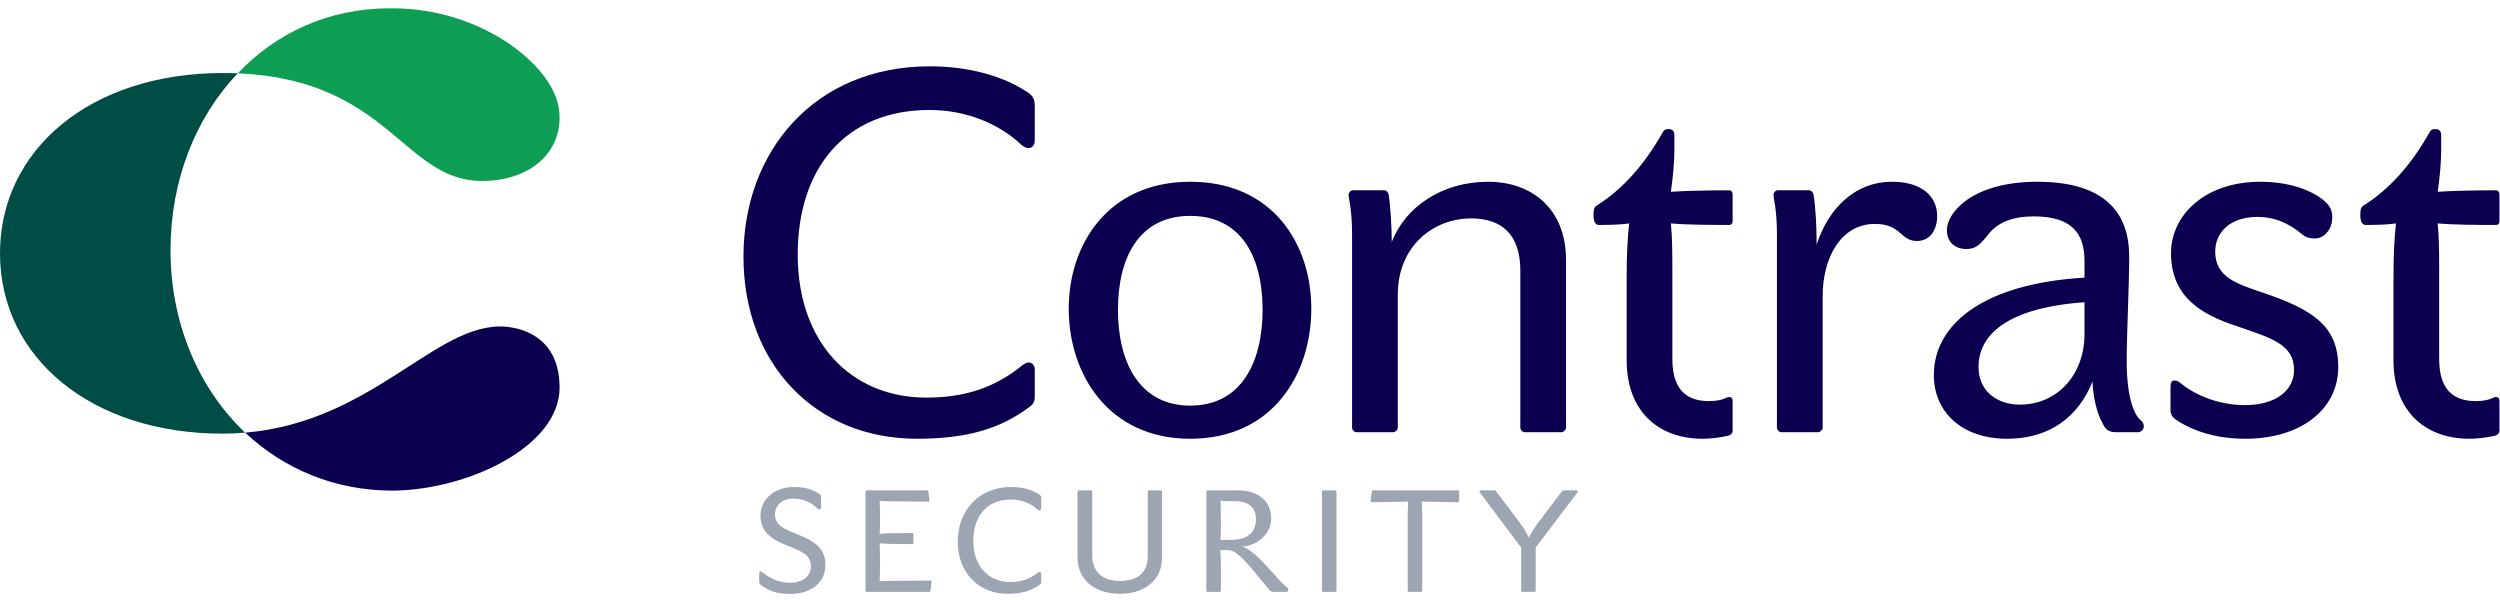
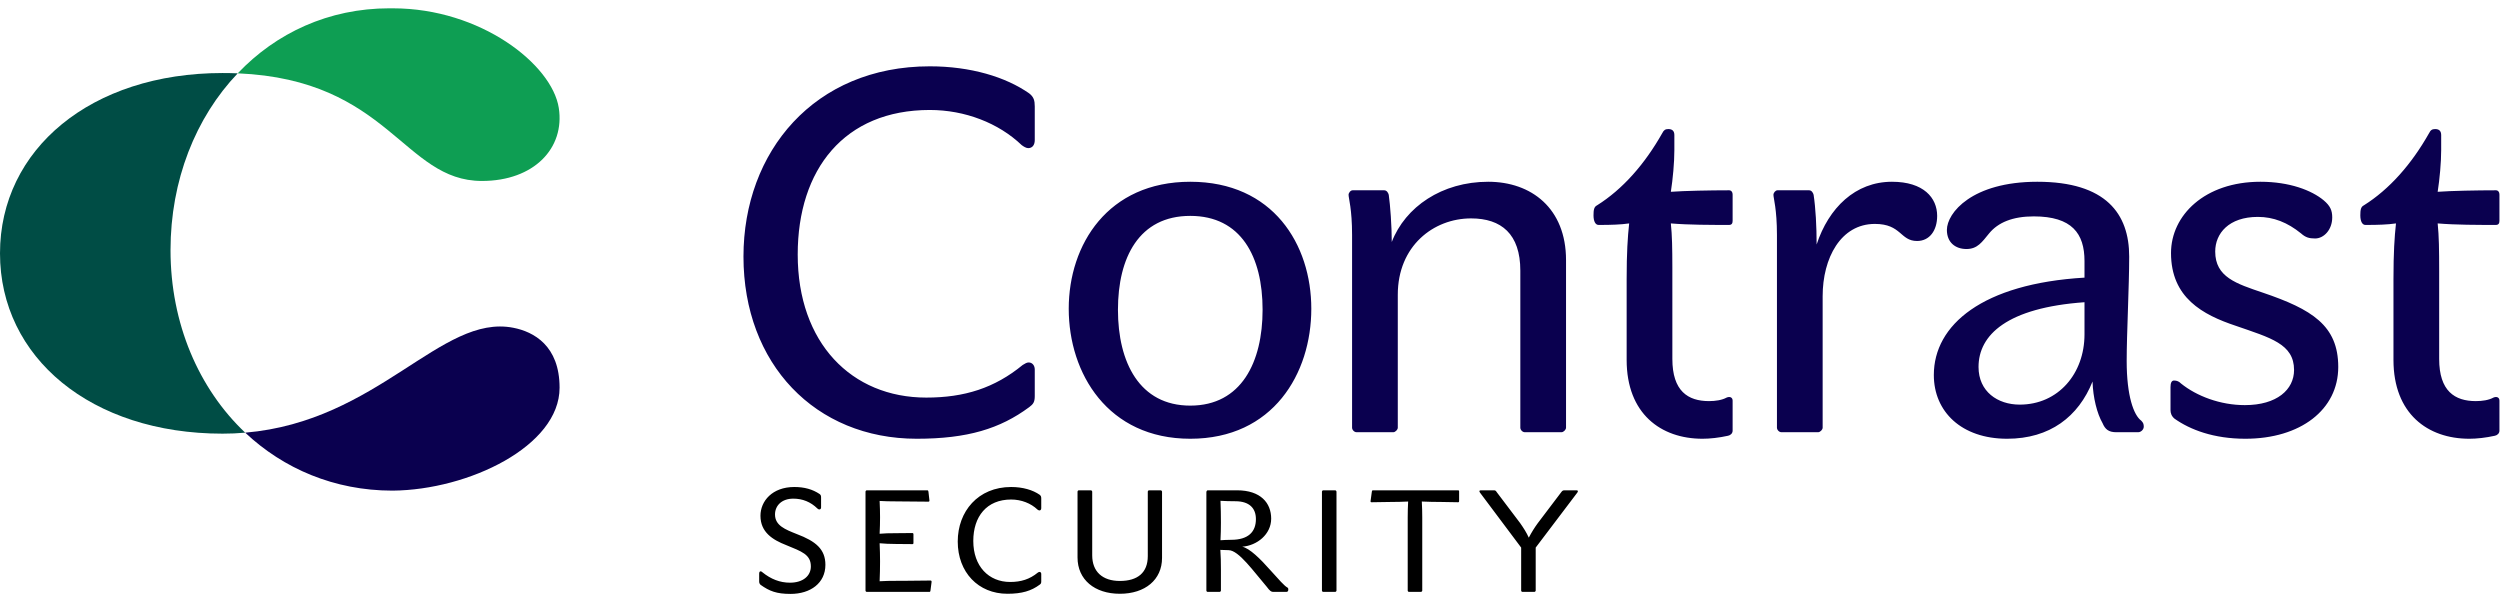
<svg xmlns="http://www.w3.org/2000/svg" width="250px" height="60px" viewBox="0 0 250 60" version="1.1">
  <g id="Page-1" stroke="none" stroke-width="1" fill="none" fill-rule="evenodd">
    <g id="Home-V1" transform="translate(-69, -47)" fill-rule="nonzero">
      <g id="Contrast_Logo_RGB" transform="translate(69, 47.83084)">
        <path d="M92.979,5.801 C97.047,5.801 100.563,6.855 102.924,8.511 C103.375,8.863 103.476,9.214 103.476,9.816 L103.476,13.179 C103.476,13.681 103.225,13.982 102.823,13.982 C102.622,13.982 102.371,13.832 102.17,13.681 C99.86,11.472 96.495,10.167 92.979,10.167 C84.442,10.167 79.771,16.09 79.771,24.623 C79.771,33.457 85.145,38.928 92.628,38.928 C96.445,38.928 99.458,37.974 102.27,35.666 C102.522,35.515 102.672,35.415 102.873,35.415 C103.225,35.415 103.476,35.716 103.476,36.117 L103.476,38.778 C103.476,39.38 103.325,39.581 102.924,39.882 C100.011,42.04 96.746,43.044 91.674,43.044 C81.529,43.044 74.347,35.565 74.347,24.824 C74.347,14.333 81.428,5.801 92.979,5.801 Z M119.027,17.345 C127.314,17.345 131.131,23.619 131.131,30.044 C131.131,36.519 127.314,43.044 119.027,43.044 C110.79,43.044 106.873,36.519 106.873,30.044 C106.873,23.619 110.79,17.345 119.027,17.345 Z M166.834,12.075 C167.236,12.075 167.436,12.276 167.436,12.677 L167.436,14.183 C167.436,15.438 167.286,17.044 167.085,18.349 C168.441,18.249 171.052,18.198 172.911,18.198 C173.112,18.198 173.262,18.349 173.262,18.65 L173.262,21.26 C173.262,21.511 173.162,21.662 172.911,21.662 C171.153,21.662 168.843,21.662 167.085,21.511 C167.212,22.737 167.232,23.963 167.235,25.908 L167.236,35.063 C167.236,38.276 168.792,39.28 170.902,39.28 C171.555,39.28 172.208,39.179 172.659,38.928 C173.011,38.778 173.262,38.928 173.262,39.229 L173.262,42.241 C173.262,42.492 173.061,42.693 172.81,42.743 C171.906,42.944 171.002,43.044 170.249,43.044 C166.08,43.044 162.665,40.534 162.665,35.164 L162.665,27.083 C162.665,24.422 162.766,22.916 162.916,21.511 C162.079,21.637 160.998,21.658 160.254,21.661 L159.853,21.662 L159.853,21.662 C159.552,21.662 159.351,21.31 159.351,20.708 C159.351,20.156 159.401,19.855 159.702,19.704 C162.264,18.098 164.473,15.588 166.231,12.476 C166.382,12.175 166.533,12.075 166.834,12.075 Z M203.729,17.345 C210.609,17.345 212.919,20.557 212.919,24.824 C212.919,27.835 212.668,32.503 212.668,35.264 C212.668,38.778 213.371,40.685 214.125,41.237 C214.326,41.438 214.376,41.588 214.376,41.839 C214.376,42.141 214.075,42.391 213.824,42.391 L211.614,42.391 C210.86,42.391 210.509,42.09 210.258,41.488 C209.705,40.534 209.304,38.928 209.253,37.322 C207.847,40.835 204.984,43.044 200.715,43.044 C196.145,43.044 193.383,40.334 193.383,36.669 C193.383,31.65 198.255,27.534 208.45,26.932 L208.45,25.276 C208.45,22.515 207.194,20.808 203.377,20.808 C201.268,20.808 199.811,21.411 198.907,22.515 C198.204,23.368 197.752,24.071 196.647,24.071 C195.542,24.071 194.689,23.418 194.689,22.164 C194.689,20.457 197.2,17.345 203.729,17.345 Z M226.041,17.345 C228.954,17.345 231.164,18.198 232.369,19.202 C233.022,19.754 233.223,20.206 233.223,20.909 C233.223,22.164 232.369,23.017 231.515,23.017 C230.912,23.017 230.561,22.916 230.109,22.515 C228.753,21.411 227.347,20.859 225.79,20.859 C222.877,20.859 221.521,22.515 221.521,24.322 C221.521,26.882 223.63,27.534 226.292,28.438 C231.164,30.094 233.825,31.7 233.825,35.866 C233.825,40.133 230.059,43.044 224.534,43.044 C221.37,43.044 219.01,42.141 217.453,41.036 C217.152,40.785 217.051,40.484 217.051,40.183 L217.051,37.874 C217.051,37.473 217.152,37.222 217.403,37.222 C217.704,37.222 217.905,37.322 218.106,37.523 C219.663,38.778 222.023,39.681 224.484,39.681 C227.698,39.681 229.406,38.125 229.406,36.168 C229.406,33.557 227.045,32.955 223.58,31.75 C220.265,30.646 217.101,28.94 217.101,24.473 C217.101,20.708 220.466,17.345 226.041,17.345 Z M243.515,12.075 C243.917,12.075 244.118,12.276 244.118,12.677 L244.118,14.183 C244.118,15.438 243.967,17.044 243.767,18.349 C245.123,18.249 247.734,18.198 249.592,18.198 C249.793,18.198 249.944,18.349 249.944,18.65 L249.944,21.26 C249.944,21.511 249.843,21.662 249.592,21.662 C247.835,21.662 245.524,21.662 243.767,21.511 C243.901,22.814 243.915,24.116 243.917,26.281 L243.917,35.063 C243.917,38.276 245.474,39.28 247.583,39.28 C248.236,39.28 248.889,39.179 249.341,38.928 C249.693,38.778 249.944,38.928 249.944,39.229 L249.944,42.241 C249.944,42.492 249.743,42.693 249.492,42.743 C248.588,42.944 247.684,43.044 246.93,43.044 C242.762,43.044 239.347,40.534 239.347,35.164 L239.347,27.083 C239.347,24.422 239.447,22.916 239.598,21.511 C238.761,21.637 237.68,21.658 236.936,21.661 L236.535,21.662 L236.535,21.662 C236.233,21.662 236.032,21.31 236.032,20.708 C236.032,20.156 236.082,19.855 236.384,19.704 C238.945,18.098 241.155,15.588 242.913,12.476 C243.063,12.175 243.214,12.075 243.515,12.075 Z M148.819,17.345 C153.138,17.345 156.603,20.005 156.603,25.175 L156.603,41.94 C156.603,42.141 156.352,42.391 156.151,42.391 L152.485,42.391 C152.234,42.391 152.033,42.141 152.033,41.94 L152.033,26.229 C152.033,22.565 150.125,21.009 147.111,21.009 C143.345,21.009 139.779,23.77 139.779,28.639 L139.779,41.94 C139.779,42.141 139.528,42.391 139.327,42.391 L135.661,42.391 C135.409,42.391 135.208,42.141 135.208,41.94 L135.208,22.666 C135.208,20.056 134.857,19.001 134.857,18.65 C134.857,18.449 135.058,18.198 135.259,18.198 L138.423,18.198 C138.674,18.198 138.825,18.449 138.875,18.65 C139.026,19.704 139.176,21.762 139.176,23.368 C140.532,19.855 144.198,17.345 148.819,17.345 Z M189.196,17.345 C192.36,17.345 193.716,18.951 193.716,20.758 C193.716,22.214 192.963,23.268 191.707,23.268 C190,23.268 190.15,21.561 187.488,21.561 C184.073,21.561 182.265,24.974 182.265,28.789 L182.265,41.94 C182.265,42.141 182.014,42.391 181.813,42.391 L178.147,42.391 C177.896,42.391 177.695,42.141 177.695,41.94 L177.695,22.666 C177.695,20.056 177.344,19.001 177.344,18.65 C177.344,18.449 177.544,18.198 177.745,18.198 L180.91,18.198 C181.161,18.198 181.311,18.449 181.361,18.65 C181.562,19.955 181.663,21.812 181.663,23.619 C182.868,19.955 185.53,17.345 189.196,17.345 Z M119.027,20.758 C113.904,20.758 111.795,24.924 111.795,30.144 C111.795,35.415 113.955,39.731 119.027,39.731 C124.15,39.731 126.259,35.365 126.259,30.144 C126.259,24.824 124.1,20.758 119.027,20.758 Z M208.45,29.391 C200.715,29.944 197.853,32.654 197.853,35.866 C197.853,38.326 199.761,39.631 201.971,39.631 C205.838,39.631 208.45,36.519 208.45,32.604 L208.45,29.391 Z" id="Contrast" fill="#0A004F" />
-         <path d="M79.43,47.869 C80.438,47.869 81.258,48.099 81.964,48.574 C82.093,48.674 82.108,48.761 82.108,48.933 L82.108,49.912 C82.108,50.041 82.036,50.113 81.935,50.113 C81.863,50.113 81.806,50.085 81.748,50.027 C81.057,49.351 80.25,49.034 79.329,49.034 C78.148,49.034 77.501,49.754 77.501,50.617 C77.501,51.725 78.523,52.114 79.675,52.574 C81.59,53.294 82.54,54.099 82.54,55.653 C82.54,57.481 81.042,58.56 79.056,58.56 C77.659,58.56 76.953,58.287 76.061,57.654 C75.974,57.567 75.917,57.481 75.917,57.323 L75.917,56.531 C75.917,56.387 75.974,56.301 76.061,56.301 C76.133,56.301 76.19,56.344 76.248,56.402 C77.083,57.078 77.99,57.438 78.998,57.438 C80.294,57.438 81.086,56.761 81.086,55.812 C81.086,54.617 80.164,54.315 78.624,53.682 C77.256,53.15 76.046,52.387 76.046,50.747 C76.046,49.279 77.227,47.869 79.43,47.869 Z M101.115,47.869 C102.282,47.869 103.29,48.171 103.966,48.646 C104.096,48.746 104.125,48.847 104.125,49.02 L104.125,49.984 C104.125,50.128 104.053,50.214 103.938,50.214 C103.88,50.214 103.808,50.171 103.75,50.128 C103.088,49.495 102.123,49.121 101.115,49.121 C98.668,49.121 97.329,50.819 97.329,53.265 C97.329,55.797 98.869,57.366 101.015,57.366 C102.109,57.366 102.973,57.092 103.779,56.431 C103.851,56.387 103.894,56.359 103.952,56.359 C104.053,56.359 104.125,56.445 104.125,56.56 L104.125,57.323 C104.125,57.495 104.081,57.553 103.966,57.639 C103.131,58.258 102.195,58.546 100.741,58.546 C97.833,58.546 95.774,56.402 95.774,53.322 C95.774,50.315 97.804,47.869 101.115,47.869 Z M109.092,48.2 C109.149,48.2 109.221,48.272 109.221,48.343 L109.221,54.704 C109.221,56.33 110.243,57.265 111.985,57.265 C113.757,57.265 114.779,56.445 114.779,54.776 L114.779,48.343 C114.779,48.272 114.836,48.2 114.908,48.2 L116.075,48.2 C116.132,48.2 116.204,48.272 116.204,48.343 L116.204,54.963 C116.204,57.15 114.505,58.546 111.985,58.546 C109.466,58.546 107.753,57.136 107.753,54.92 L107.753,48.343 C107.753,48.272 107.81,48.2 107.882,48.2 L109.092,48.2 Z M92.728,48.2 C92.8,48.2 92.828,48.243 92.843,48.329 L92.944,49.221 C92.944,49.293 92.915,49.336 92.843,49.336 C91.979,49.336 90.539,49.308 89.704,49.308 C88.955,49.308 88.451,49.293 87.962,49.264 C87.991,49.826 88.005,50.401 88.005,50.89 C88.005,51.423 87.991,51.984 87.962,52.545 C88.408,52.502 88.912,52.488 89.632,52.488 C90.366,52.488 90.899,52.473 91.244,52.473 C91.302,52.473 91.345,52.517 91.345,52.603 L91.345,53.466 C91.345,53.538 91.317,53.581 91.244,53.581 C90.885,53.581 90.338,53.567 89.603,53.567 C88.984,53.567 88.437,53.538 87.962,53.495 C87.991,54.128 88.005,54.733 88.005,55.322 C88.005,55.97 87.991,56.646 87.962,57.294 C88.515,57.259 88.992,57.252 89.731,57.251 L90.266,57.251 L90.266,57.251 C91.187,57.251 92.195,57.222 93.059,57.222 C93.116,57.222 93.16,57.265 93.16,57.351 L93.044,58.244 C93.03,58.316 93.016,58.359 92.944,58.359 L86.68,58.359 C86.608,58.359 86.551,58.287 86.551,58.229 L86.551,48.343 C86.551,48.272 86.608,48.2 86.68,48.2 L92.728,48.2 Z M123.705,48.2 C126.066,48.2 127.118,49.466 127.118,51.034 C127.118,52.603 125.706,53.725 124.223,53.84 C124.958,53.999 126.023,55.035 127.06,56.215 C127.866,57.107 128.442,57.769 128.744,57.927 C128.816,57.956 128.831,58.028 128.831,58.129 C128.831,58.272 128.759,58.359 128.644,58.359 L127.319,58.359 C127.132,58.359 126.988,58.272 126.671,57.841 C125.39,56.359 123.878,54.186 122.856,54.186 C122.697,54.186 122.294,54.171 122.035,54.157 C122.078,54.776 122.092,55.423 122.092,56.1 L122.092,58.229 C122.092,58.287 122.02,58.359 121.963,58.359 L120.768,58.359 C120.696,58.359 120.638,58.287 120.638,58.229 L120.638,48.387 C120.638,48.286 120.71,48.2 120.768,48.2 L123.705,48.2 Z M133.52,48.2 C133.577,48.2 133.649,48.272 133.649,48.343 L133.649,58.229 C133.649,58.287 133.577,58.359 133.52,58.359 L132.325,58.359 C132.253,58.359 132.195,58.287 132.195,58.229 L132.195,48.343 C132.195,48.272 132.253,48.2 132.325,48.2 L133.52,48.2 Z M145.81,48.2 C145.882,48.2 145.911,48.243 145.911,48.315 L145.911,49.293 C145.911,49.351 145.882,49.394 145.81,49.394 C145.277,49.394 144.644,49.365 144.111,49.365 C143.477,49.365 142.815,49.351 142.181,49.322 C142.21,49.854 142.225,50.387 142.225,50.919 L142.225,58.229 C142.225,58.287 142.153,58.359 142.095,58.359 L140.9,58.359 C140.828,58.359 140.771,58.287 140.771,58.229 L140.771,50.89 C140.771,50.358 140.785,49.826 140.814,49.322 C140.238,49.351 139.647,49.365 139.071,49.365 C138.409,49.365 137.819,49.394 137.157,49.394 C137.085,49.394 137.041,49.351 137.056,49.279 L137.185,48.329 C137.2,48.243 137.228,48.2 137.286,48.2 L145.81,48.2 Z M149.409,48.2 C149.538,48.2 149.61,48.272 149.654,48.358 L152.015,51.48 C152.346,51.955 152.648,52.416 152.879,52.934 C153.167,52.387 153.455,51.926 153.771,51.495 L156.147,48.358 C156.234,48.228 156.334,48.2 156.45,48.2 L157.659,48.2 C157.818,48.2 157.818,48.315 157.731,48.43 L153.57,53.927 L153.57,58.229 C153.57,58.287 153.498,58.359 153.44,58.359 L152.245,58.359 C152.173,58.359 152.116,58.287 152.116,58.229 L152.116,53.927 L147.998,48.43 C147.912,48.315 147.912,48.2 148.07,48.2 L149.409,48.2 Z M122.049,49.25 C122.078,49.782 122.092,50.862 122.092,51.437 C122.092,52.027 122.078,52.617 122.049,53.193 C122.308,53.178 122.712,53.15 123.115,53.15 C124.828,53.15 125.591,52.358 125.591,51.078 C125.591,49.984 124.929,49.293 123.532,49.293 C123.014,49.293 122.539,49.279 122.049,49.25 Z" id="Security" fill="#9DA5B3" />
+         <path d="M79.43,47.869 C80.438,47.869 81.258,48.099 81.964,48.574 C82.093,48.674 82.108,48.761 82.108,48.933 L82.108,49.912 C82.108,50.041 82.036,50.113 81.935,50.113 C81.863,50.113 81.806,50.085 81.748,50.027 C81.057,49.351 80.25,49.034 79.329,49.034 C78.148,49.034 77.501,49.754 77.501,50.617 C77.501,51.725 78.523,52.114 79.675,52.574 C81.59,53.294 82.54,54.099 82.54,55.653 C82.54,57.481 81.042,58.56 79.056,58.56 C77.659,58.56 76.953,58.287 76.061,57.654 C75.974,57.567 75.917,57.481 75.917,57.323 L75.917,56.531 C75.917,56.387 75.974,56.301 76.061,56.301 C76.133,56.301 76.19,56.344 76.248,56.402 C77.083,57.078 77.99,57.438 78.998,57.438 C80.294,57.438 81.086,56.761 81.086,55.812 C81.086,54.617 80.164,54.315 78.624,53.682 C77.256,53.15 76.046,52.387 76.046,50.747 C76.046,49.279 77.227,47.869 79.43,47.869 Z M101.115,47.869 C102.282,47.869 103.29,48.171 103.966,48.646 C104.096,48.746 104.125,48.847 104.125,49.02 L104.125,49.984 C104.125,50.128 104.053,50.214 103.938,50.214 C103.88,50.214 103.808,50.171 103.75,50.128 C103.088,49.495 102.123,49.121 101.115,49.121 C98.668,49.121 97.329,50.819 97.329,53.265 C97.329,55.797 98.869,57.366 101.015,57.366 C102.109,57.366 102.973,57.092 103.779,56.431 C103.851,56.387 103.894,56.359 103.952,56.359 C104.053,56.359 104.125,56.445 104.125,56.56 L104.125,57.323 C104.125,57.495 104.081,57.553 103.966,57.639 C103.131,58.258 102.195,58.546 100.741,58.546 C97.833,58.546 95.774,56.402 95.774,53.322 C95.774,50.315 97.804,47.869 101.115,47.869 Z M109.092,48.2 C109.149,48.2 109.221,48.272 109.221,48.343 L109.221,54.704 C109.221,56.33 110.243,57.265 111.985,57.265 C113.757,57.265 114.779,56.445 114.779,54.776 L114.779,48.343 C114.779,48.272 114.836,48.2 114.908,48.2 L116.075,48.2 C116.132,48.2 116.204,48.272 116.204,48.343 L116.204,54.963 C116.204,57.15 114.505,58.546 111.985,58.546 C109.466,58.546 107.753,57.136 107.753,54.92 L107.753,48.343 C107.753,48.272 107.81,48.2 107.882,48.2 L109.092,48.2 Z M92.728,48.2 C92.8,48.2 92.828,48.243 92.843,48.329 L92.944,49.221 C92.944,49.293 92.915,49.336 92.843,49.336 C91.979,49.336 90.539,49.308 89.704,49.308 C88.955,49.308 88.451,49.293 87.962,49.264 C87.991,49.826 88.005,50.401 88.005,50.89 C88.005,51.423 87.991,51.984 87.962,52.545 C88.408,52.502 88.912,52.488 89.632,52.488 C90.366,52.488 90.899,52.473 91.244,52.473 C91.302,52.473 91.345,52.517 91.345,52.603 L91.345,53.466 C91.345,53.538 91.317,53.581 91.244,53.581 C90.885,53.581 90.338,53.567 89.603,53.567 C88.984,53.567 88.437,53.538 87.962,53.495 C87.991,54.128 88.005,54.733 88.005,55.322 C88.005,55.97 87.991,56.646 87.962,57.294 C88.515,57.259 88.992,57.252 89.731,57.251 L90.266,57.251 L90.266,57.251 C91.187,57.251 92.195,57.222 93.059,57.222 C93.116,57.222 93.16,57.265 93.16,57.351 L93.044,58.244 C93.03,58.316 93.016,58.359 92.944,58.359 L86.68,58.359 C86.608,58.359 86.551,58.287 86.551,58.229 L86.551,48.343 C86.551,48.272 86.608,48.2 86.68,48.2 L92.728,48.2 Z M123.705,48.2 C126.066,48.2 127.118,49.466 127.118,51.034 C127.118,52.603 125.706,53.725 124.223,53.84 C124.958,53.999 126.023,55.035 127.06,56.215 C127.866,57.107 128.442,57.769 128.744,57.927 C128.816,57.956 128.831,58.028 128.831,58.129 C128.831,58.272 128.759,58.359 128.644,58.359 L127.319,58.359 C127.132,58.359 126.988,58.272 126.671,57.841 C125.39,56.359 123.878,54.186 122.856,54.186 C122.697,54.186 122.294,54.171 122.035,54.157 C122.078,54.776 122.092,55.423 122.092,56.1 L122.092,58.229 C122.092,58.287 122.02,58.359 121.963,58.359 L120.768,58.359 C120.696,58.359 120.638,58.287 120.638,58.229 L120.638,48.387 C120.638,48.286 120.71,48.2 120.768,48.2 L123.705,48.2 Z M133.52,48.2 C133.577,48.2 133.649,48.272 133.649,48.343 L133.649,58.229 C133.649,58.287 133.577,58.359 133.52,58.359 L132.325,58.359 C132.253,58.359 132.195,58.287 132.195,58.229 L132.195,48.343 C132.195,48.272 132.253,48.2 132.325,48.2 L133.52,48.2 Z M145.81,48.2 C145.882,48.2 145.911,48.243 145.911,48.315 L145.911,49.293 C145.911,49.351 145.882,49.394 145.81,49.394 C145.277,49.394 144.644,49.365 144.111,49.365 C143.477,49.365 142.815,49.351 142.181,49.322 C142.21,49.854 142.225,50.387 142.225,50.919 L142.225,58.229 C142.225,58.287 142.153,58.359 142.095,58.359 L140.9,58.359 C140.828,58.359 140.771,58.287 140.771,58.229 L140.771,50.89 C140.771,50.358 140.785,49.826 140.814,49.322 C140.238,49.351 139.647,49.365 139.071,49.365 C138.409,49.365 137.819,49.394 137.157,49.394 C137.085,49.394 137.041,49.351 137.056,49.279 L137.185,48.329 C137.2,48.243 137.228,48.2 137.286,48.2 L145.81,48.2 Z M149.409,48.2 C149.538,48.2 149.61,48.272 149.654,48.358 L152.015,51.48 C152.346,51.955 152.648,52.416 152.879,52.934 C153.167,52.387 153.455,51.926 153.771,51.495 L156.147,48.358 C156.234,48.228 156.334,48.2 156.45,48.2 L157.659,48.2 C157.818,48.2 157.818,48.315 157.731,48.43 L153.57,53.927 L153.57,58.229 C153.57,58.287 153.498,58.359 153.44,58.359 L152.245,58.359 C152.173,58.359 152.116,58.287 152.116,58.229 L152.116,53.927 L147.998,48.43 C147.912,48.315 147.912,48.2 148.07,48.2 L149.409,48.2 Z M122.049,49.25 C122.078,49.782 122.092,50.862 122.092,51.437 C122.092,52.027 122.078,52.617 122.049,53.193 C122.308,53.178 122.712,53.15 123.115,53.15 C124.828,53.15 125.591,52.358 125.591,51.078 C125.591,49.984 124.929,49.293 123.532,49.293 C123.014,49.293 122.539,49.279 122.049,49.25 Z" id="Security" fill="#000" />
        <g id="Symbol">
          <path d="M17.052,24.183 C17.052,31.525 19.876,38.044 24.519,42.436 C23.785,42.503 23.03,42.535 22.251,42.535 C9.113,42.535 2.38901777e-14,34.922 2.38901777e-14,24.504 C2.38901777e-14,14.087 9.113,6.472 22.251,6.472 C22.773,6.472 23.281,6.482 23.772,6.502 C19.556,10.918 17.052,17.211 17.052,24.183 Z" id="Path" fill="#004D45" />
          <path d="M55.879,9.965 C56.5,13.969 53.42,17.265 48.189,17.265 C40.327,17.265 38.931,7.139 23.772,6.502 C27.606,2.47 32.863,2.98874959e-15 38.944,2.98874959e-15 C39.064,2.98874959e-15 39.182,2.98874959e-15 39.301,0.002 C48.047,0.002 55.198,5.594 55.879,9.965 Z" id="Path" fill="#0E9E53" />
          <path d="M51.331,31.946 C53.359,32.341 55.958,33.727 55.958,37.941 C55.958,43.793 46.854,48.159 39.284,48.232 C39.284,48.232 39.265,48.232 39.248,48.232 C39.235,48.232 39.228,48.232 39.222,48.232 C39.215,48.232 39.213,48.232 39.213,48.232 C33.449,48.224 28.364,46.05 24.519,42.436 C37.859,41.306 44.108,30.532 51.331,31.946 Z" id="Path" fill="#0A004F" />
        </g>
      </g>
    </g>
  </g>
</svg>
